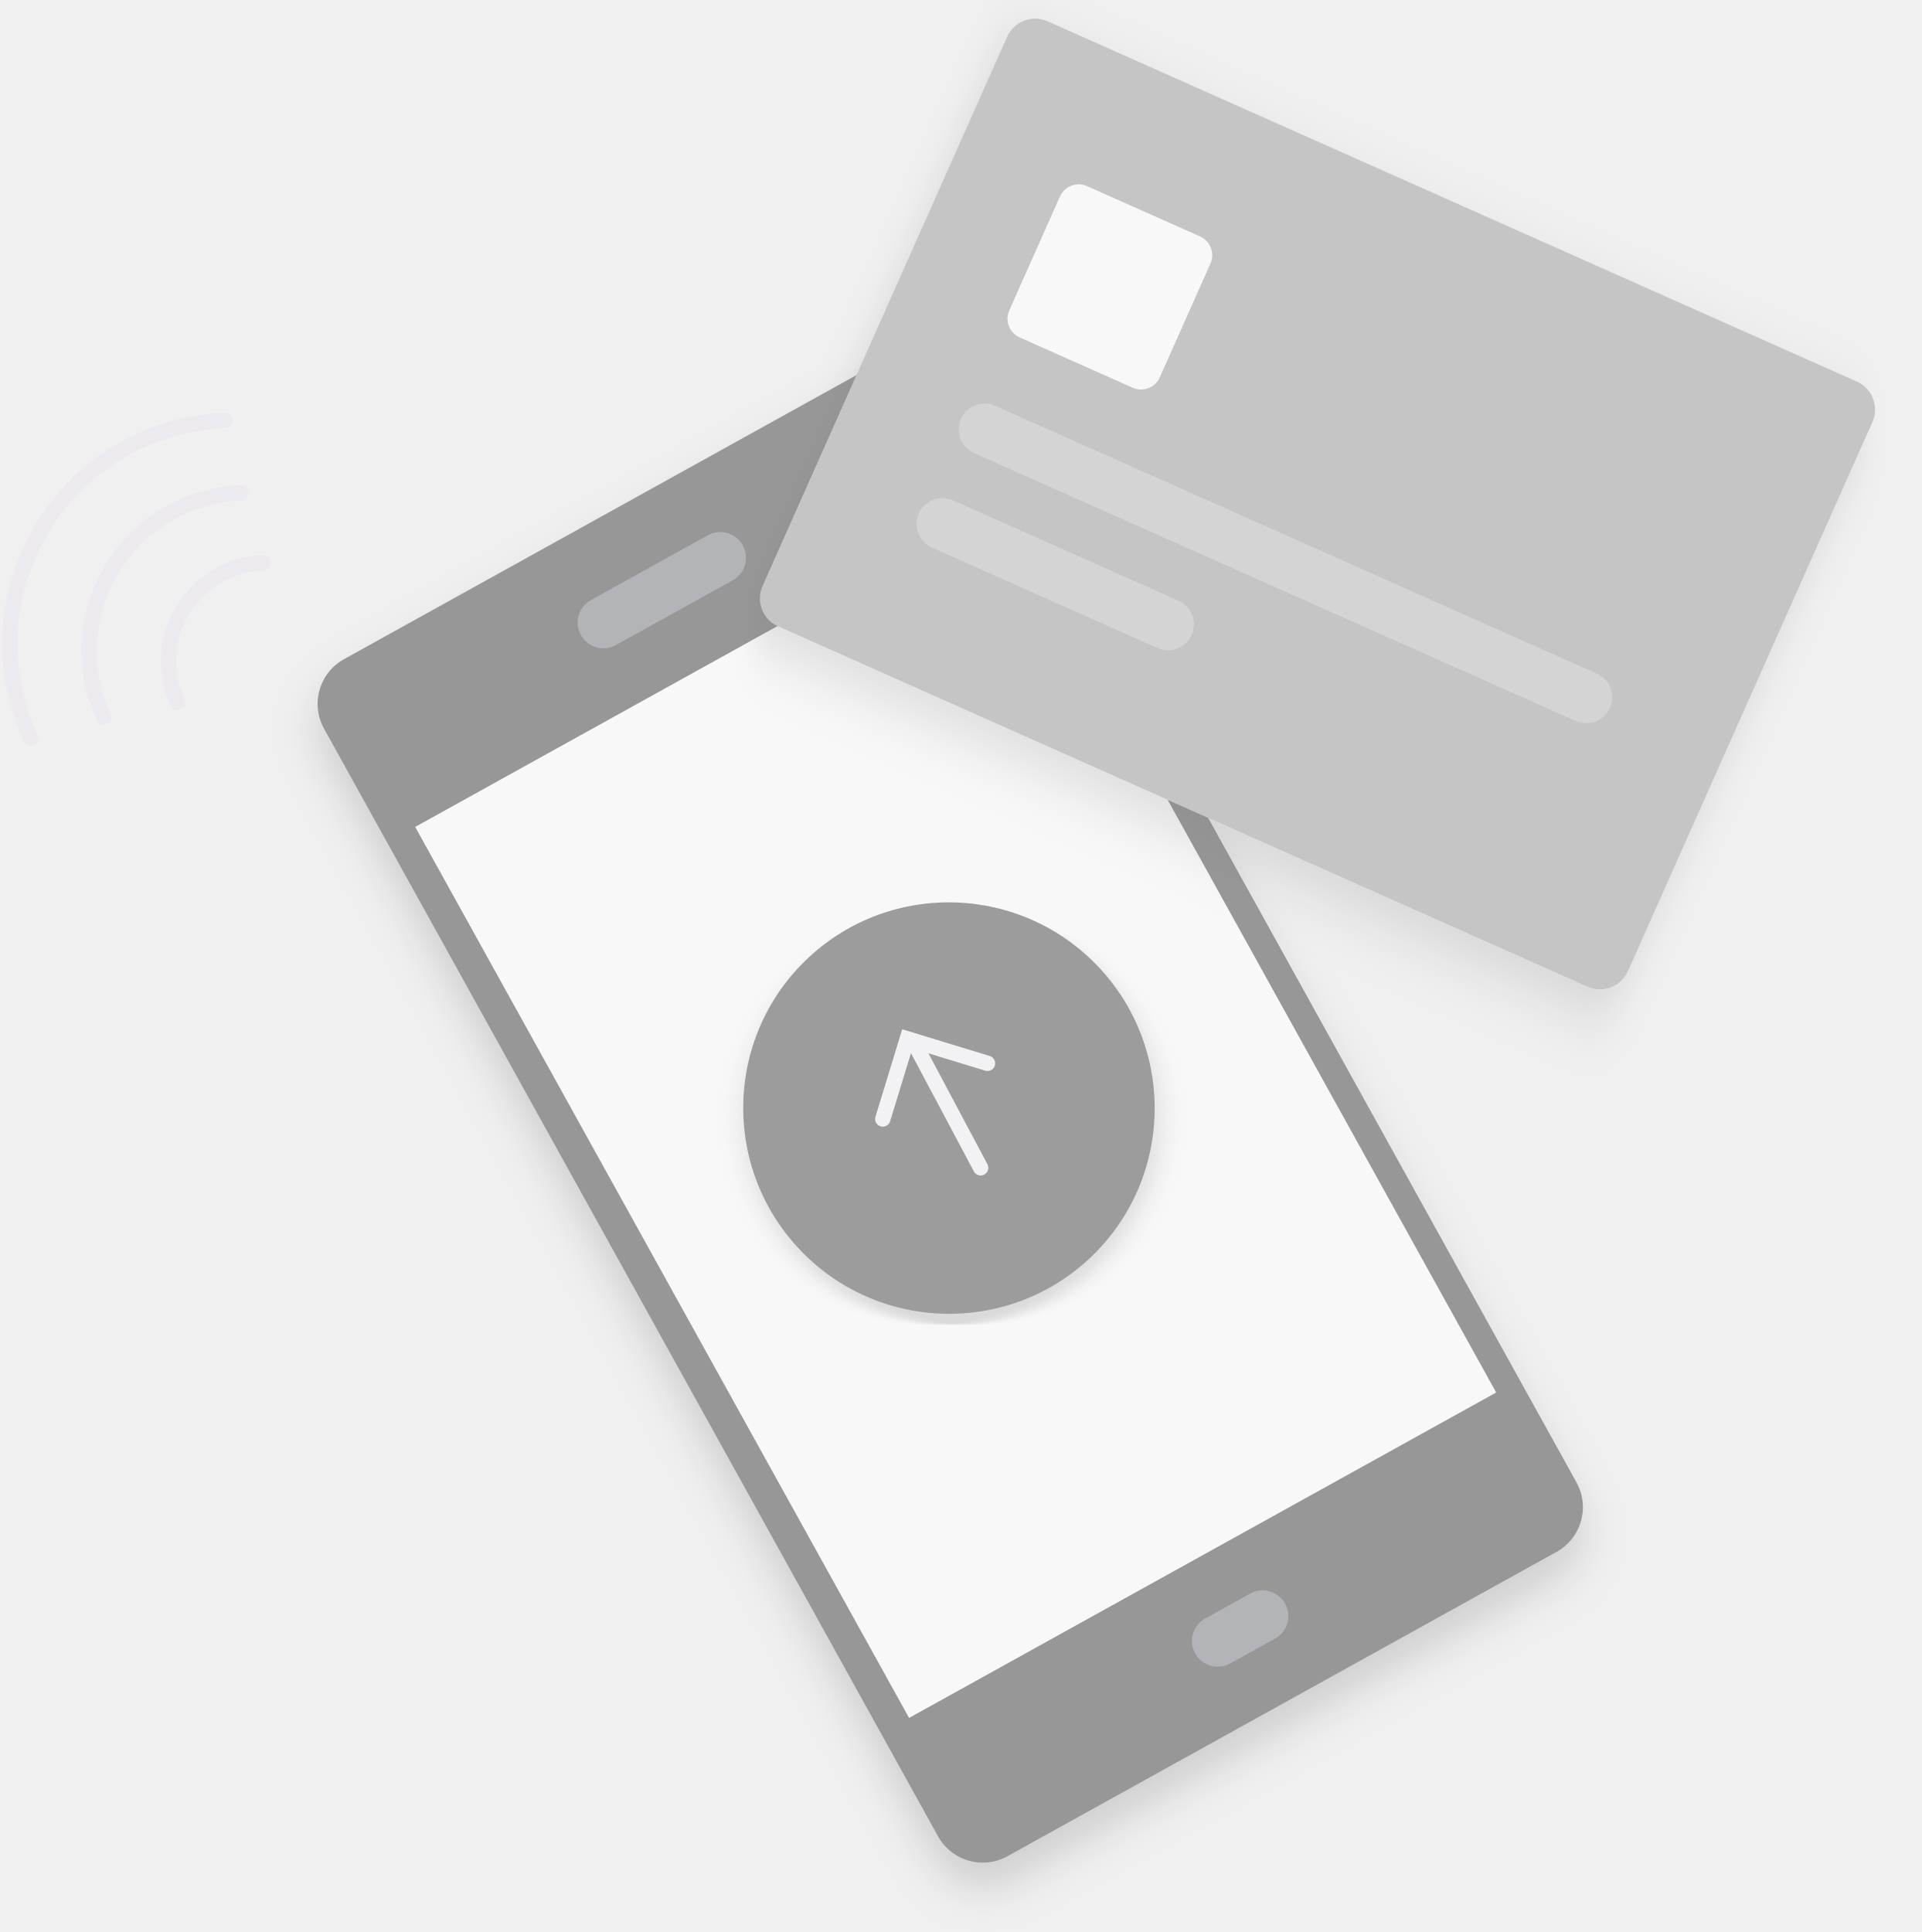
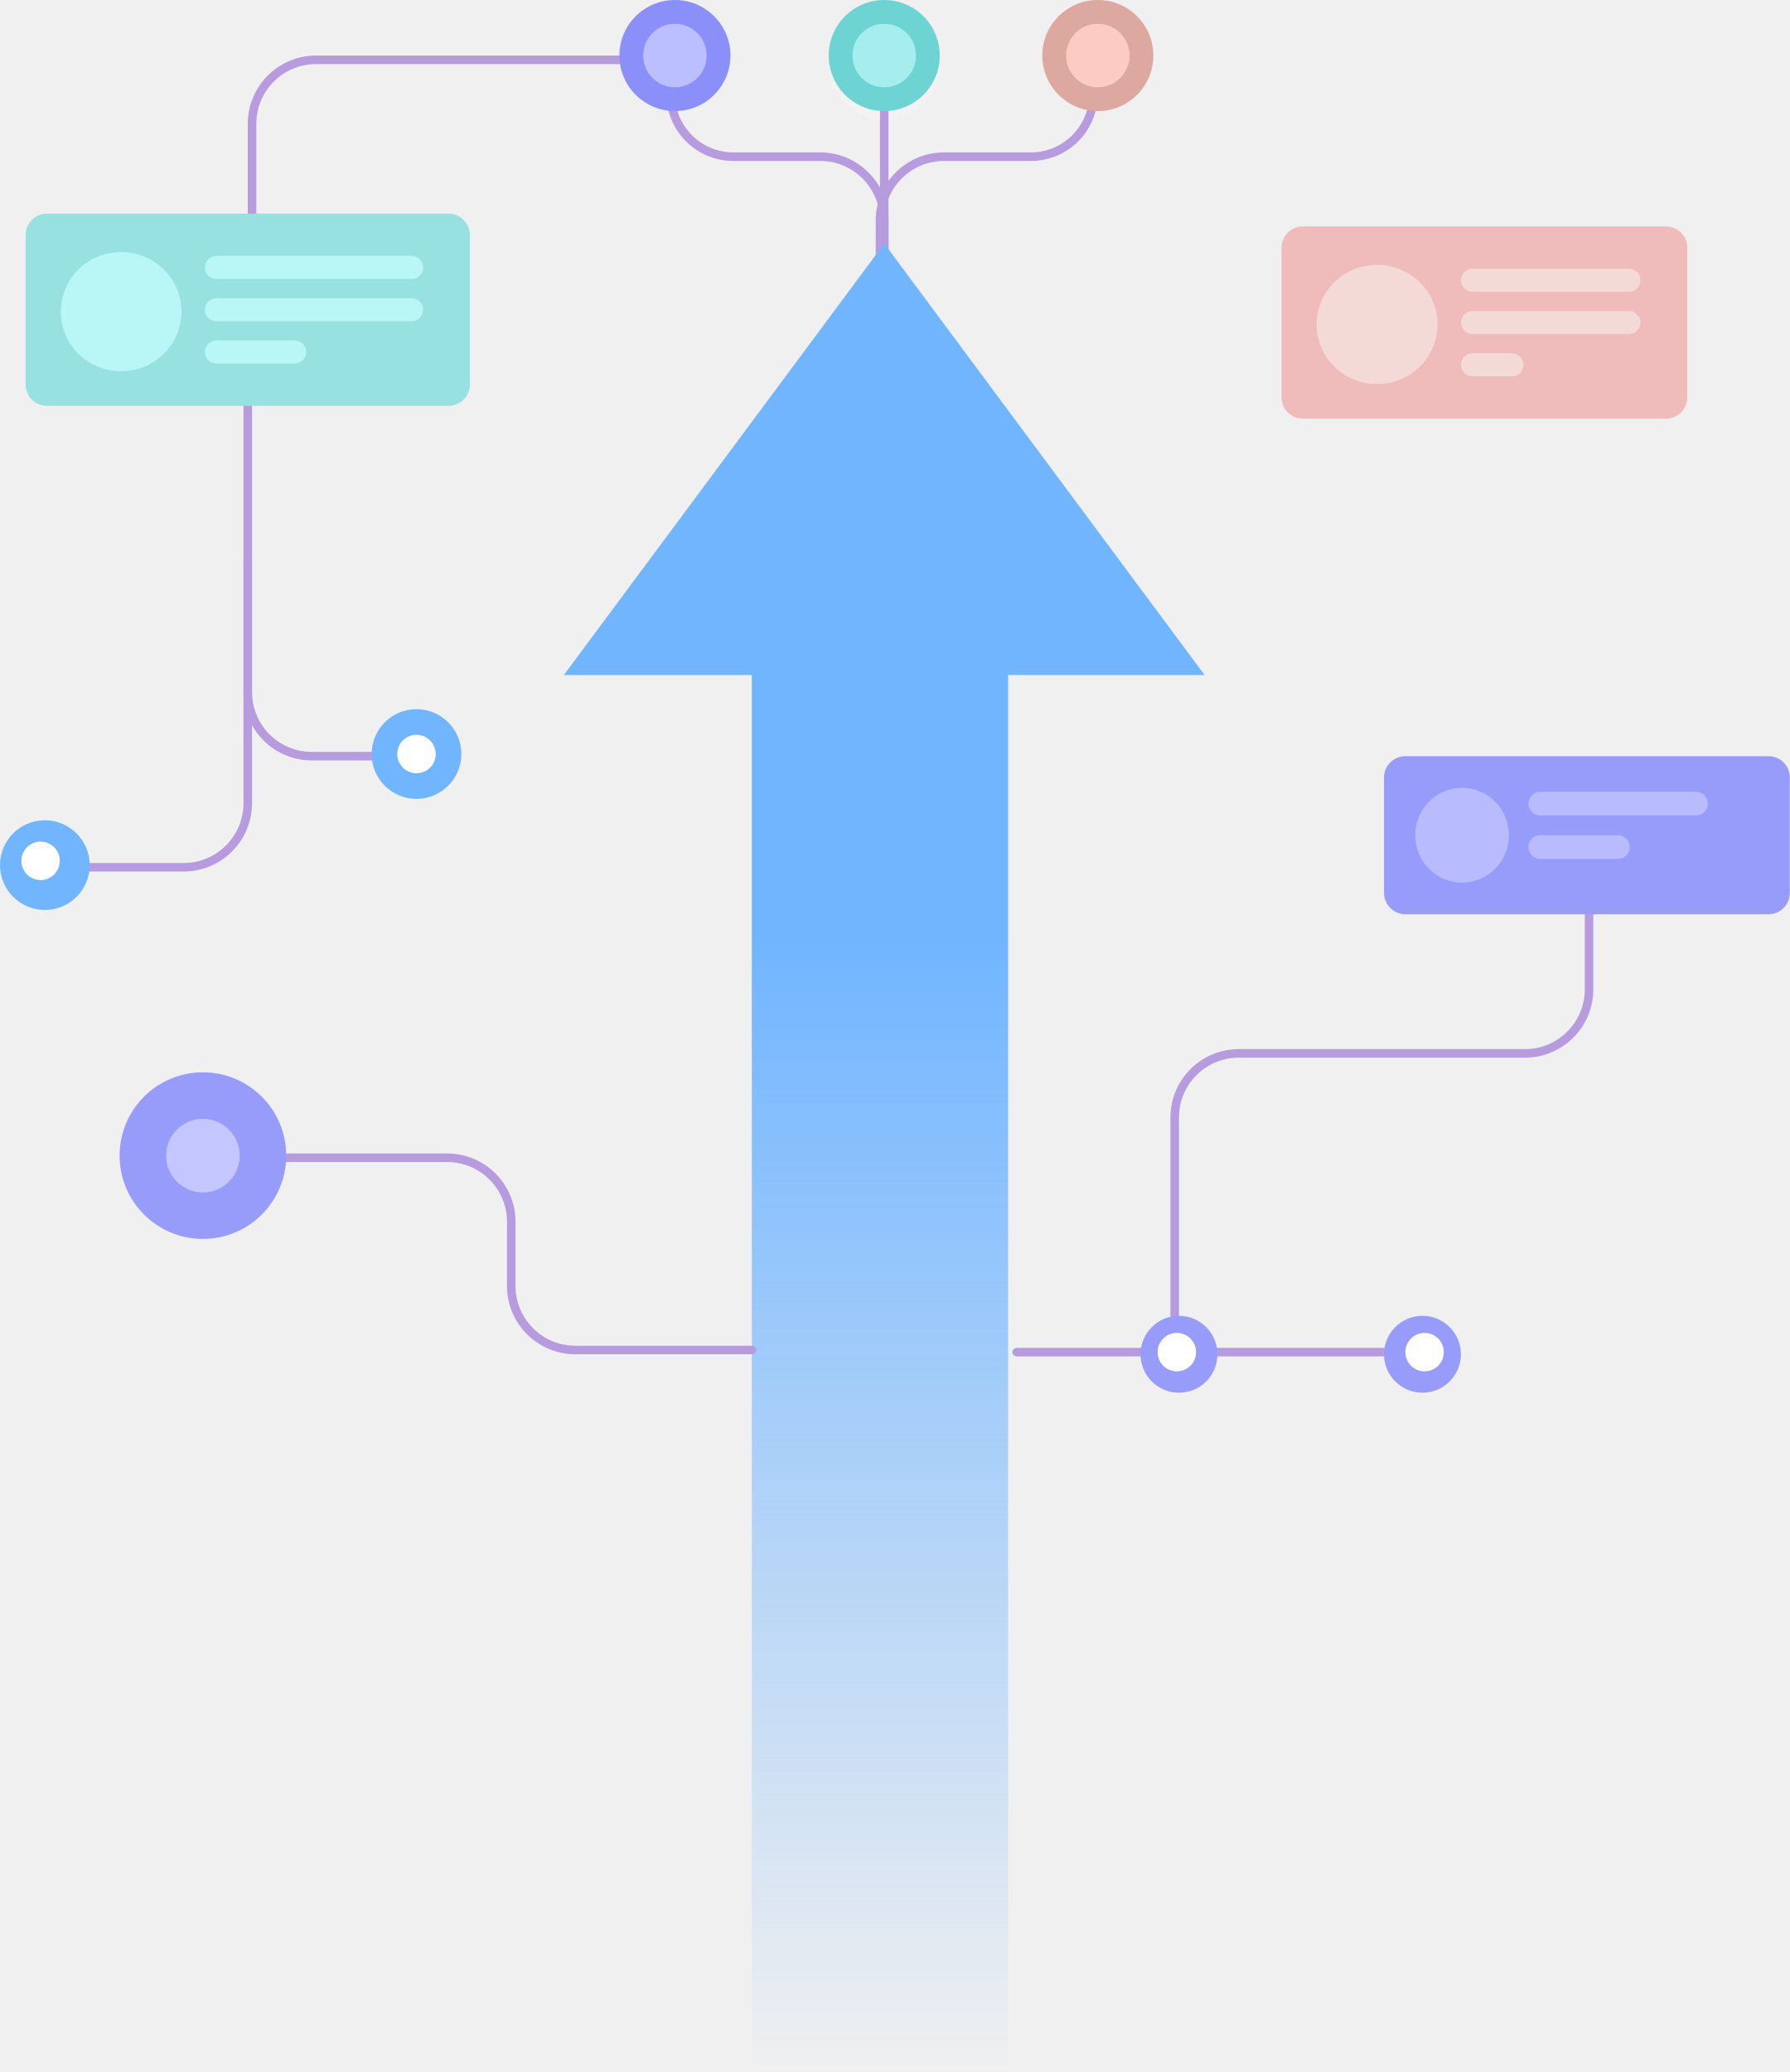
- <svg xmlns="http://www.w3.org/2000/svg" xmlns:xlink="http://www.w3.org/1999/xlink" width="376px" height="378px" viewBox="0 0 376 378" version="1.1">
+ <svg xmlns="http://www.w3.org/2000/svg" width="419px" height="485px" viewBox="0 0 419 485" version="1.1">
  <defs>
-     <filter x="-5.6%" y="-3.1%" width="111.2%" height="109.5%" filterUnits="objectBoundingBox" id="filter-1">
-       <feOffset dx="0" dy="5" in="SourceAlpha" result="shadowOffsetOuter1" />
-       <feGaussianBlur stdDeviation="4" in="shadowOffsetOuter1" result="shadowBlurOuter1" />
-       <feColorMatrix values="0 0 0 0 0   0 0 0 0 0   0 0 0 0 0  0 0 0 0.276 0" type="matrix" in="shadowBlurOuter1" result="shadowMatrixOuter1" />
-       <feMerge>
-         <feMergeNode in="shadowMatrixOuter1" />
-         <feMergeNode in="SourceGraphic" />
-       </feMerge>
-     </filter>
-     <ellipse id="path-2" cx="128.66" cy="153.596" rx="40.232" ry="40.267" />
-     <filter x="-9.9%" y="-6.2%" width="117.4%" height="117.4%" filterUnits="objectBoundingBox" id="filter-3">
-       <feOffset dx="-1" dy="2" in="SourceAlpha" result="shadowOffsetOuter1" />
-       <feGaussianBlur stdDeviation="2" in="shadowOffsetOuter1" result="shadowBlurOuter1" />
-       <feColorMatrix values="0 0 0 0 0   0 0 0 0 0   0 0 0 0 0  0 0 0 0.235 0" type="matrix" in="shadowBlurOuter1" />
-     </filter>
-     <filter x="-8.6%" y="-8.5%" width="117.2%" height="124.6%" filterUnits="objectBoundingBox" id="filter-4">
-       <feOffset dx="0" dy="5" in="SourceAlpha" result="shadowOffsetOuter1" />
-       <feGaussianBlur stdDeviation="4.5" in="shadowOffsetOuter1" result="shadowBlurOuter1" />
-       <feColorMatrix values="0 0 0 0 0   0 0 0 0 0   0 0 0 0 0  0 0 0 0.201 0" type="matrix" in="shadowBlurOuter1" result="shadowMatrixOuter1" />
-       <feMerge>
-         <feMergeNode in="shadowMatrixOuter1" />
-         <feMergeNode in="SourceGraphic" />
-       </feMerge>
-     </filter>
+     <linearGradient x1="50%" y1="98.351%" x2="50%" y2="21.248%" id="linearGradient-1">
+       <stop stop-color="#71B5FF" stop-opacity="0" offset="0%" />
+       <stop stop-color="#71B5FF" offset="100%" />
+     </linearGradient>
  </defs>
-   <g id="Page-1" stroke="none" stroke-width="1" fill="none" fill-rule="evenodd" opacity="0.504">
-     <g id="Group-35" transform="translate(-11, 1)">
-       <g id="Group-21" transform="translate(68, 0)">
-         <g id="Group-9" filter="url(#filter-1)" transform="translate(129, 215.2037) rotate(-360) translate(-129, -215.2037) translate(0, 62.20366)">
-           <g id="Group-2" transform="translate(129.1401, 152.7755) rotate(-29) translate(-129.1401, -152.7755) translate(57.14014, 18.27547)">
-             <rect id="Rectangle" fill="#423F3F" transform="translate(71.65019, 134.6716) rotate(-360) translate(-71.65019, -134.6716) " x="0.239" y="0.785" width="142.822" height="267.774" rx="10" />
-             <rect id="Rectangle-5" fill="#FFFFFF" x="6.515" y="36.24" width="131.33" height="199.32" />
-             <rect id="Rectangle-6" fill="#74797F" x="53.07" y="14.093" width="36.208" height="10.067" rx="5.033" />
-             <rect id="Rectangle-6-Copy" fill="#74797F" x="61.592" y="246.634" width="20.116" height="10.067" rx="5.033" />
-           </g>
-           <g id="Oval" transform="translate(128.6598, 153.5962) rotate(-43) translate(-128.6598, -153.5962) ">
-             <use fill="black" fill-opacity="1" filter="url(#filter-3)" xlink:href="#path-2" />
-             <use fill="#4A4A4A" fill-rule="evenodd" xlink:href="#path-2" />
-           </g>
-           <g id="Group-5" transform="translate(127.533, 152.9852) rotate(-28) translate(-127.533, -152.9852) translate(115.533, 137.9852)" stroke="#F4F2F7" stroke-linecap="round" stroke-width="3">
-             <path d="M12.697,1.214 L12.697,29.295" id="Line" />
-             <polyline id="Rectangle-8" transform="translate(11.8771, 11.87697) rotate(-45) translate(-11.8771, -11.87697) " points="3.677 3.674 20.077 3.674 20.077 20.079" />
+   <g id="Page-1" stroke="none" stroke-width="1" fill="none" fill-rule="evenodd">
+     <g id="GRANTS-SITE-Copy-8" transform="translate(-752, -135)">
+       <g id="Group-5" transform="translate(752, 135)">
+         <circle id="Oval-7-Copy-17" fill="#FFFFFF" opacity="0.2" cx="207" cy="15" r="13" />
+         <circle id="Oval-7-Copy-20" fill="#FFFFFF" opacity="0.2" cx="157" cy="14" r="8" />
+         <circle id="Oval-7-Copy-21" fill="#FFFFFF" opacity="0.2" cx="257" cy="14" r="8" />
+         <path d="M160,19 L160,19 C168.105,19 174.675,25.57 174.675,33.675 L174.675,54 C174.675,62.284 181.391,69 189.675,69 L204,69" id="Line-3-Copy-6" stroke="#B69CDE" stroke-width="2" stroke-linecap="round" stroke-linejoin="round" transform="translate(182, 44) scale(-1, 1) rotate(-270) translate(-182, -44) " />
+         <path d="M209,19 L209,19 C217.105,19 223.675,25.57 223.675,33.675 L223.675,54 C223.675,62.284 230.391,69 238.675,69 L253,69" id="Line-3-Copy-7" stroke="#B69CDE" stroke-width="2" stroke-linecap="round" stroke-linejoin="round" transform="translate(231, 44) rotate(-270) translate(-231, -44) " />
+         <path d="M207,25 L207,69" id="Line-3-Copy-8" stroke="#B69CDE" stroke-width="2" stroke-linecap="round" stroke-linejoin="round" />
+         <g id="Combined-Shape-Copy" transform="translate(176, 147)" fill="url(#linearGradient-1)">
+           <rect id="Combined-Shape" x="0" y="0" width="60" height="344" />
+         </g>
+         <polygon id="Triangle-Copy-5" fill="#71B5FF" points="207 57 282 158 132 158" />
+         <g id="Group-10-Copy-3" transform="translate(300, 53)">
+           <rect id="Rectangle-13" fill="#EFBBBB" x="0" y="0" width="95" height="45" rx="5" />
+           <ellipse id="Oval-3" fill="#F4DAD6" cx="22.38" cy="22.95" rx="14.159" ry="13.95" />
+           <g id="Group-9" transform="translate(42.01923, 9.9)" fill="#F4DAD6">
+             <rect id="Rectangle-10" x="0" y="0" width="42.019" height="5.4" rx="2.7" />
+             <rect id="Rectangle-10" x="0" y="9.9" width="42.019" height="5.4" rx="2.7" />
+             <rect id="Rectangle-10-Copy" x="0" y="19.8" width="14.615" height="5.4" rx="2.7" />
          </g>
        </g>
-         <g id="Group" filter="url(#filter-4)" transform="translate(200.9977, 97.931) rotate(24) translate(-200.9977, -97.931) translate(107.9977, 32.931)">
-           <rect id="Rectangle-2" fill="#9B9B9B" x="0" y="0" width="185.322" height="129.599" rx="6" />
-           <rect id="Rectangle-3" fill="#FFFFFF" x="22.158" y="26.325" width="32.23" height="32.4" rx="4" />
-           <rect id="Rectangle-4" fill="#B9B8B8" x="22.158" y="72.9" width="138.991" height="10.125" rx="5.062" />
-           <rect id="Rectangle-4" fill="#B9B8B8" x="22.158" y="93.149" width="58.417" height="10.125" rx="5.062" />
+         <g id="Group-3-Copy" transform="translate(194, 0)">
+           <circle id="Oval-7-Copy-10" fill="#6ED4D3" cx="13" cy="13" r="13" />
+           <circle id="Oval-7-Copy-13" fill="#A6EEEE" cx="13" cy="13" r="7.429" />
        </g>
-       </g>
-       <g id="Group-3" transform="translate(37, 112.5) rotate(-60) translate(-37, -112.5) translate(0, 92)" stroke="#E7E4EC" stroke-linecap="round" stroke-width="3">
-         <path d="M52.703,40.89 C49.31,35.483 43.27,31.885 36.383,31.885 C29.858,31.885 24.093,35.115 20.619,40.054" id="Oval-2" />
-         <path d="M62.329,30.26 C56.9,21.609 47.235,15.851 36.217,15.851 C25.776,15.851 16.551,21.02 10.993,28.923" id="Oval-2-Copy" />
-         <path d="M73.07,20.491 C65.369,8.219 51.66,0.052 36.031,0.052 C21.221,0.052 8.136,7.384 0.252,18.593" id="Oval-2-Copy-2" />
+         <g id="Group-2-Copy" transform="translate(244, 0)">
+           <circle id="Oval-7-Copy-12" fill="#DCA8A0" cx="13" cy="13" r="13" />
+           <circle id="Oval-7-Copy-14" fill="#FCCBC4" cx="13" cy="13" r="7.429" />
+         </g>
+         <path d="M66,271 L104.685,271 C112.969,271 119.685,277.716 119.685,286 L119.685,301 C119.685,309.284 126.401,316 134.685,316 L176,316" id="Line-Copy" stroke="#B69CDE" stroke-width="2" stroke-linecap="round" stroke-linejoin="round" />
+         <path d="M238,316.5 L329.972,316.5" id="Line-4-Copy" stroke="#B69CDE" stroke-width="2" stroke-linecap="round" stroke-linejoin="round" />
+         <path d="M275,308 L275,261.569 C275,253.285 281.716,246.569 290,246.569 L357,246.569 C365.284,246.569 372,239.854 372,231.569 L372,208" id="Line-2-Copy" stroke="#B69CDE" stroke-width="2" stroke-linecap="round" stroke-linejoin="round" />
+         <path d="M58,131 L58,162 C58,170.284 64.716,177 73,177 L87,177" id="Line-3-Copy-9" stroke="#B69CDE" stroke-width="2" stroke-linecap="round" stroke-linejoin="round" />
+         <path d="M79,-6 L79,67 C79,75.284 85.716,82 94,82 L127,82" id="Line-3-Copy-10" stroke="#B69CDE" stroke-width="2" stroke-linecap="round" stroke-linejoin="round" transform="translate(103, 38) rotate(-270) translate(-103, -38) " />
+         <path d="M18,92 L18,188 C18,196.284 24.716,203 33,203 L58,203" id="Line-3-Copy-11" stroke="#B69CDE" stroke-width="2" stroke-linecap="round" stroke-linejoin="round" transform="translate(38, 147.5) scale(-1, 1) translate(-38, -147.5) " />
+         <circle id="Oval-7-Copy-22" fill="#979BFA" cx="276" cy="317" r="9" />
+         <circle id="Oval-7-Copy-23" fill="#FFFFFF" cx="275.5" cy="316.5" r="4.5" />
+         <circle id="Oval-7-Copy-24" fill="#979BFA" cx="333" cy="317" r="9" />
+         <circle id="Oval-7-Copy-25" fill="#FFFFFF" cx="333.5" cy="316.5" r="4.5" />
+         <g id="Group-10-Copy-4" transform="translate(324, 177)">
+           <rect id="Rectangle-13" fill="#979BFA" x="0" y="0" width="95" height="37" rx="5" />
+           <ellipse id="Oval-3" fill="#B8BBFD" cx="18.269" cy="18.5" rx="10.962" ry="11.1" />
+           <g id="Group-9" transform="translate(33.79808, 8.325)" fill="#B8BBFD">
+             <rect id="Rectangle-10" x="0" y="0" width="42.019" height="5.55" rx="2.775" />
+             <rect id="Rectangle-10" x="0" y="10.175" width="23.75" height="5.55" rx="2.775" />
+           </g>
+         </g>
+         <g id="Group-10-Copy-5" transform="translate(6, 50)">
+           <rect id="Rectangle-13" fill="#97E1E1" x="0" y="0" width="104" height="45" rx="5" />
+           <ellipse id="Oval-3" fill="#B9F7F7" cx="22.351" cy="22.95" rx="14.14" ry="13.95" />
+           <g id="Group-9" transform="translate(41.96491, 9.9)" fill="#B9F7F7">
+             <rect id="Rectangle-10" x="0" y="0" width="51.088" height="5.4" rx="2.7" />
+             <rect id="Rectangle-10" x="0" y="9.9" width="51.088" height="5.4" rx="2.7" />
+             <rect id="Rectangle-10-Copy" x="0" y="19.8" width="23.719" height="5.4" rx="2.7" />
+           </g>
+         </g>
+         <g id="Group-5-Copy" transform="translate(28, 251)">
+           <circle id="Oval-7-Copy-2" fill="#979BFA" cx="19.5" cy="19.5" r="19.5" />
+           <circle id="Oval-7-Copy-2" fill="#C4C7FF" cx="19.5" cy="19.5" r="8.616" />
+         </g>
+         <g id="Group-4-Copy" transform="translate(145, 0)">
+           <circle id="Oval-7-Copy-11" fill="#8B8FF9" cx="13" cy="13" r="13" />
+           <circle id="Oval-7-Copy-11" fill="#BCBFFF" cx="13" cy="13" r="7.429" />
+         </g>
+         <circle id="Oval-7-Copy-26" fill="#71B5FF" cx="10.5" cy="202.5" r="10.5" />
+         <circle id="Oval-7-Copy-27" fill="#FFFFFF" cx="9.5" cy="201.5" r="4.5" />
+         <circle id="Oval-7-Copy-28" fill="#71B5FF" cx="97.5" cy="176.5" r="10.5" />
+         <circle id="Oval-7-Copy-29" fill="#FFFFFF" cx="97.5" cy="176.5" r="4.5" />
      </g>
    </g>
  </g>
</svg>
